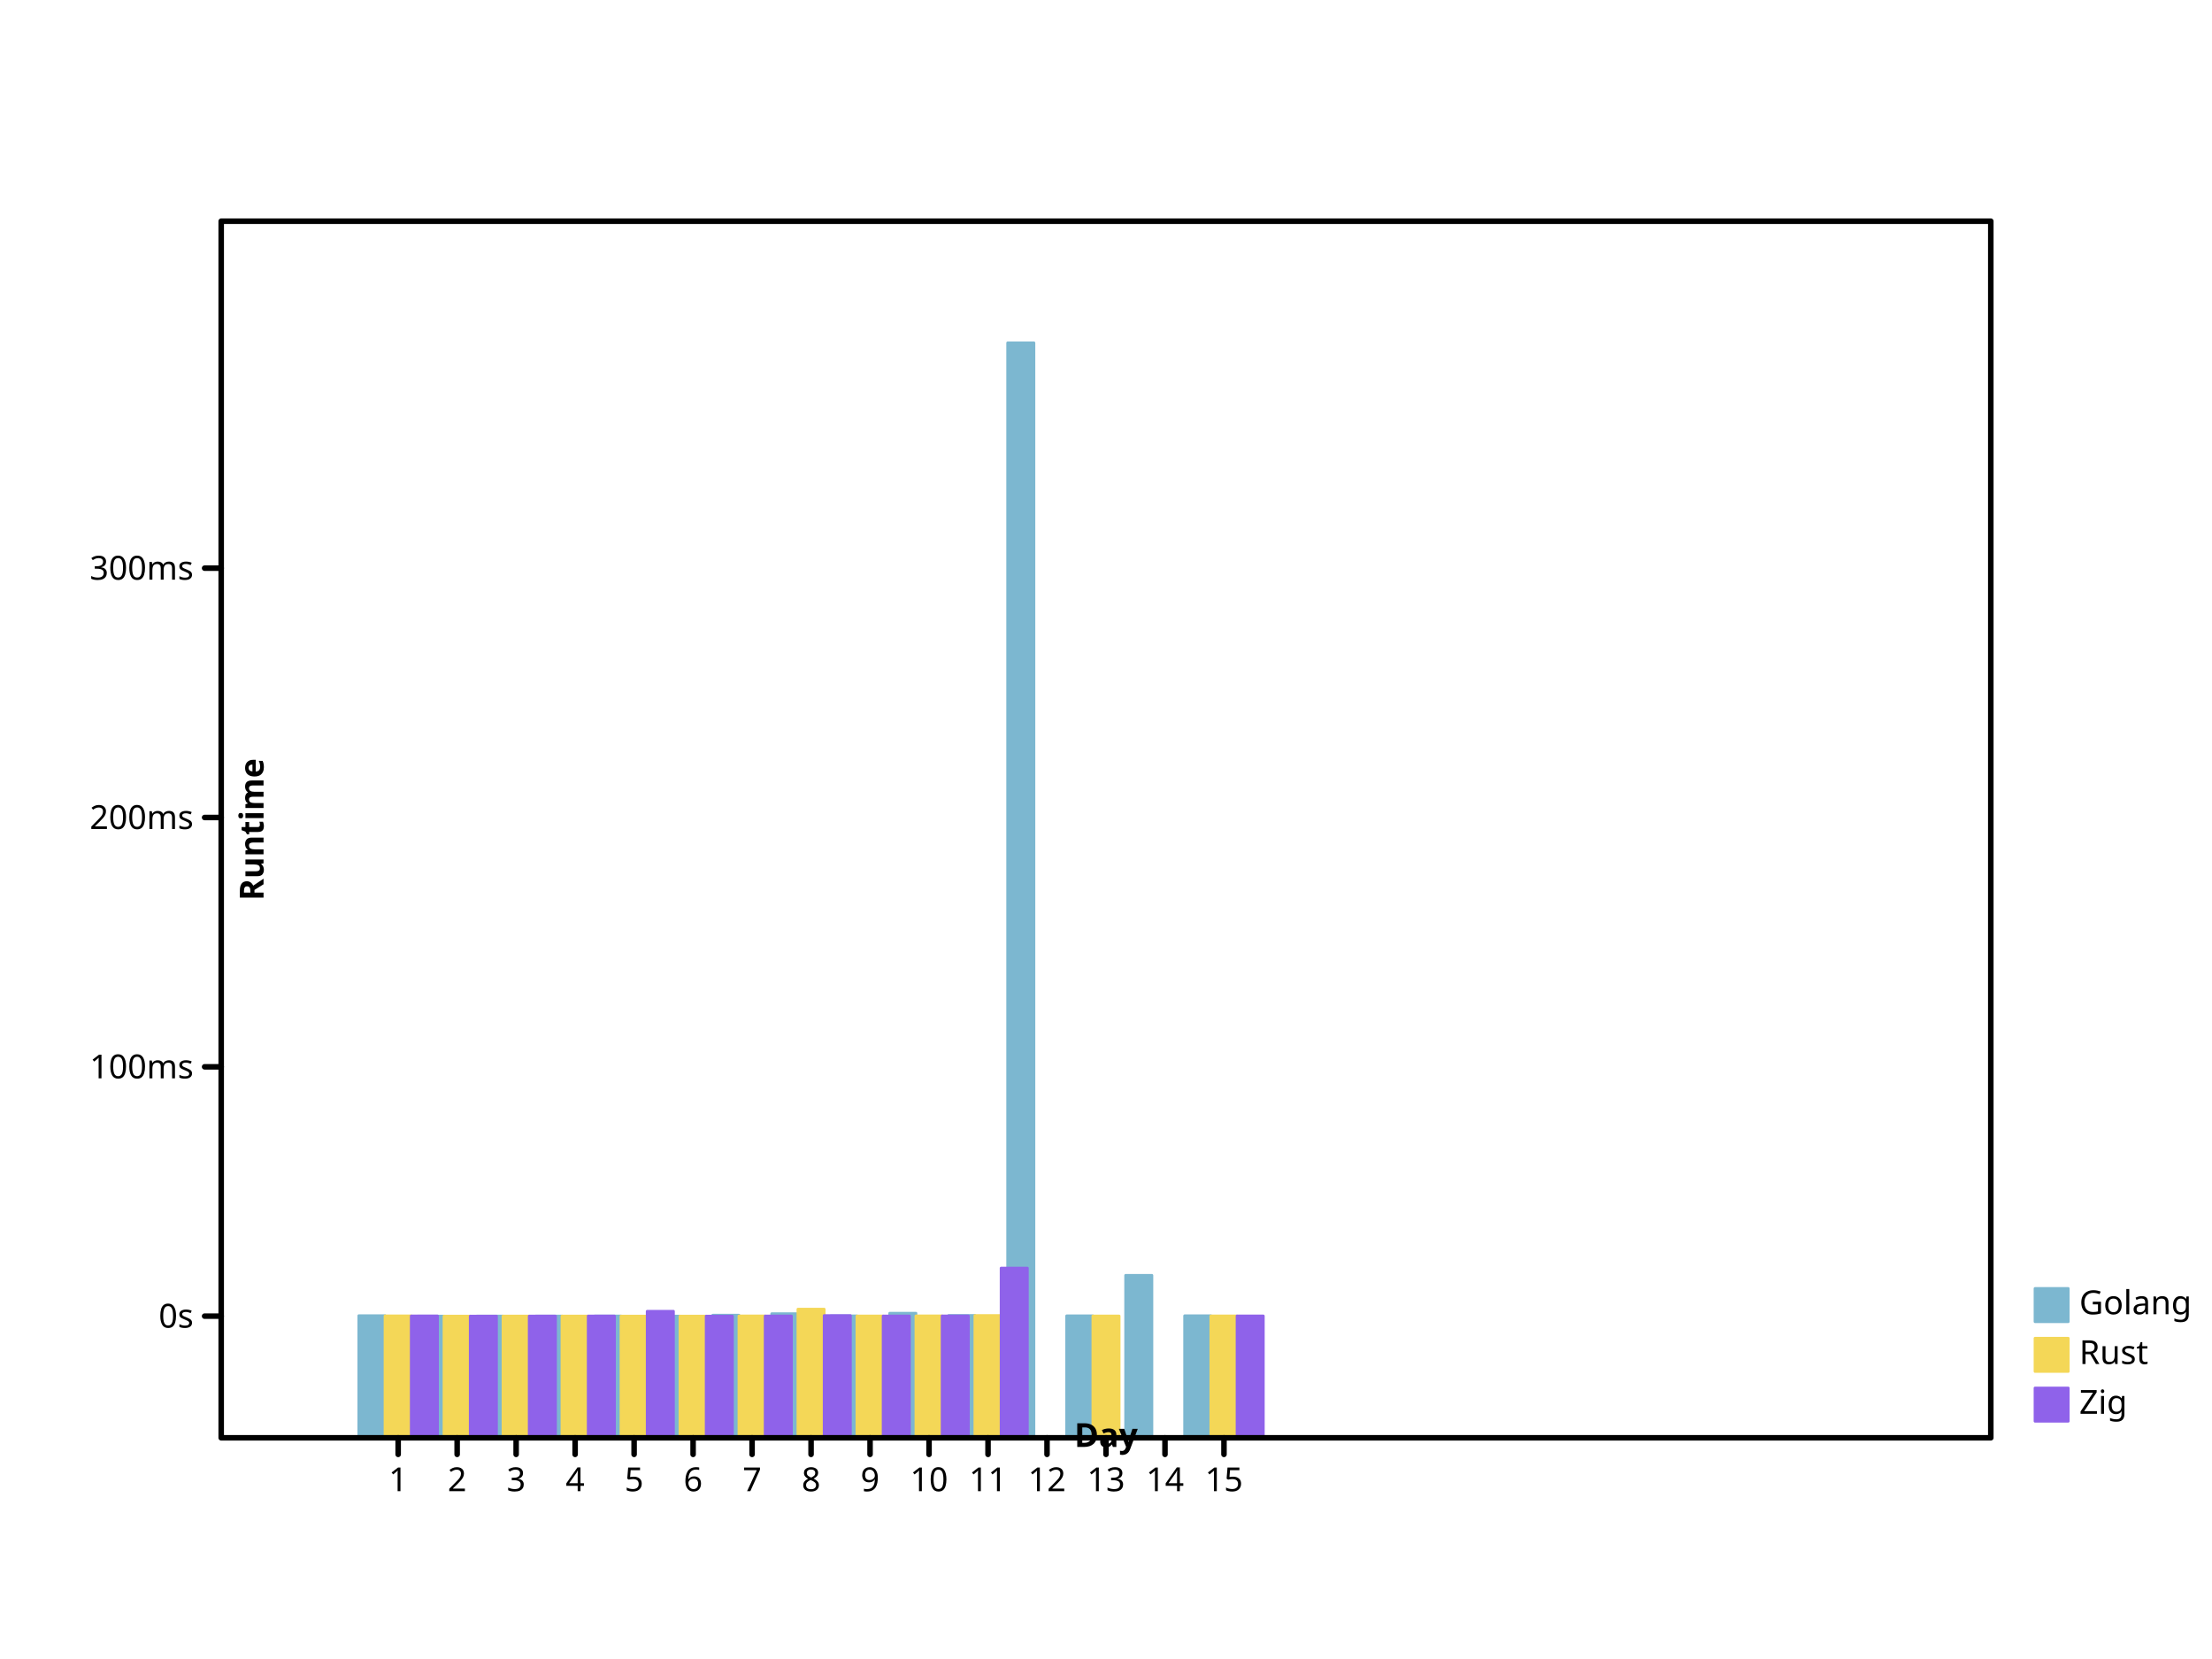
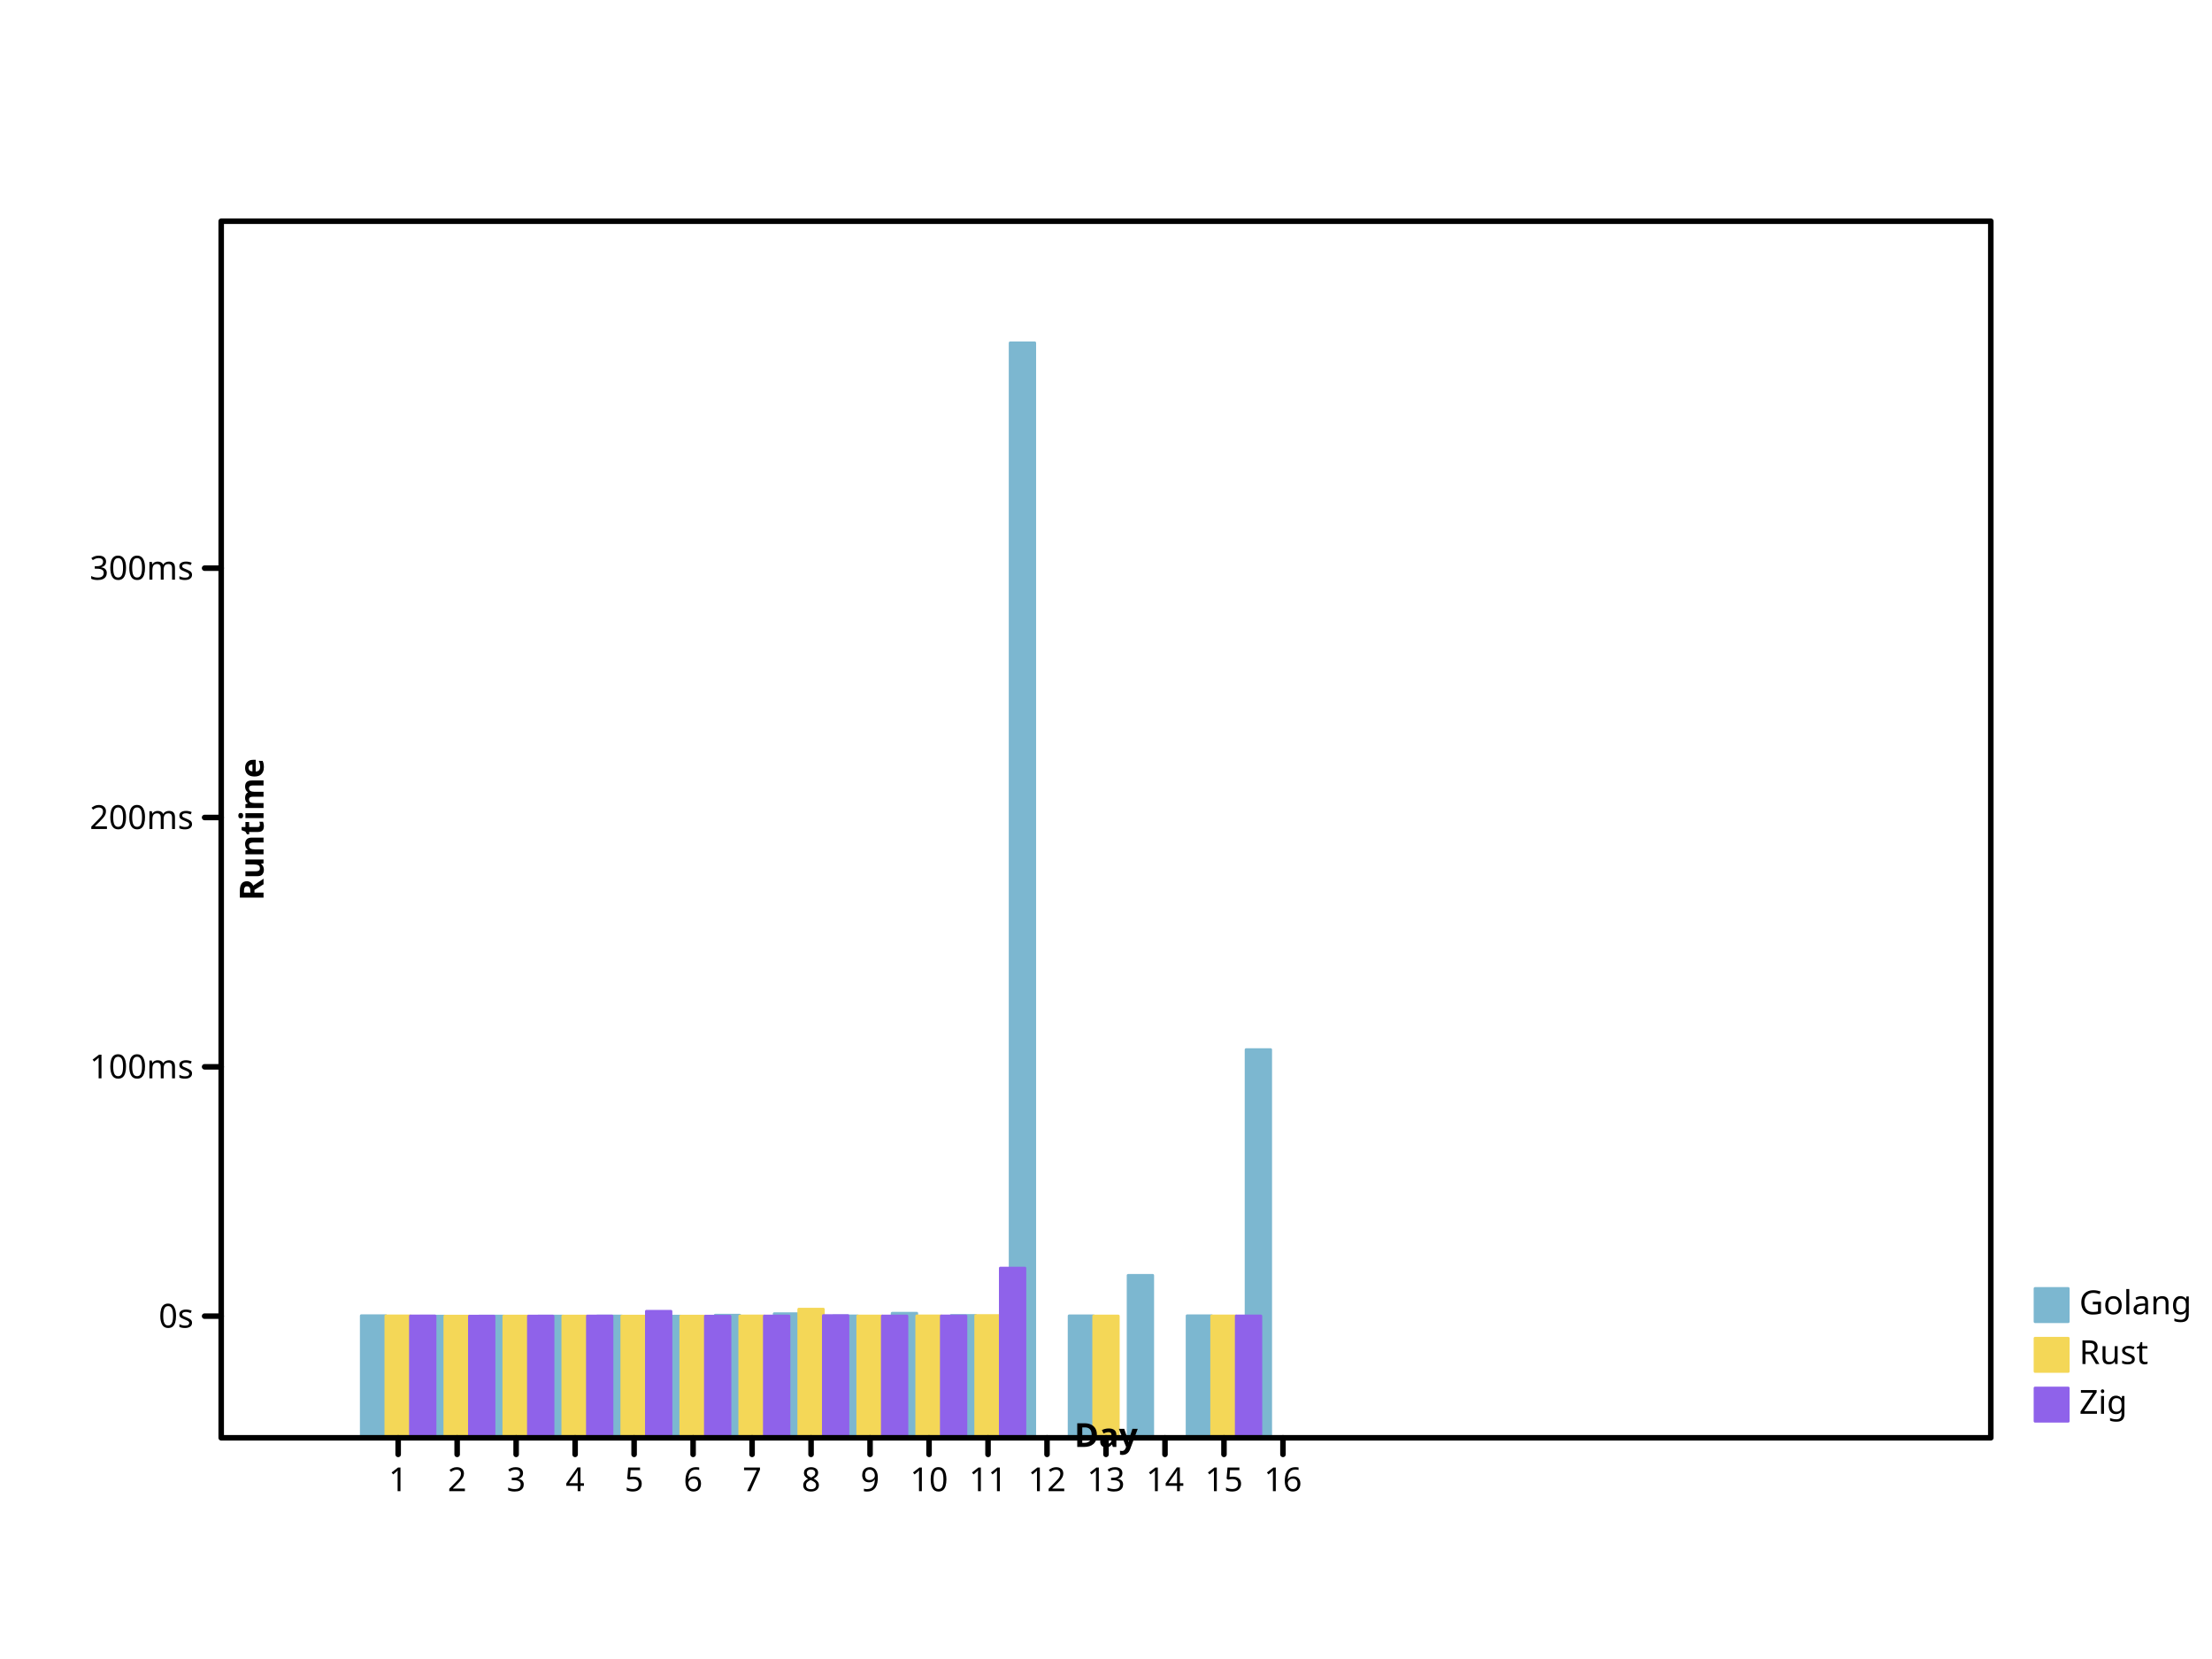
- <svg xmlns="http://www.w3.org/2000/svg" height="600" viewbox="0 0 800 600" preserveAspectRatio="xMidYMid meet" width="800">
+ <svg xmlns="http://www.w3.org/2000/svg" preserveAspectRatio="xMidYMid meet" width="800" height="600" viewbox="0 0 800 600">
  <defs>
-     <marker refX="5" refY="5" markerUnits="userSpaceOnUse" markerWidth="2%" markerHeight="2%" id="circle" viewBox="0 0 10 10 ">
-       <circle cy="5" r="3" fill="none" stroke="black" cx="5" />
+     <marker viewBox="0 0 10 10 " refX="5" refY="5" markerUnits="userSpaceOnUse" markerWidth="2%" markerHeight="2%" id="circle">
+       <circle cx="5" cy="5" r="3" fill="none" stroke="black" />
    </marker>
-     <marker markerWidth="2%" markerHeight="2%" id="filled-circle" viewBox="0 0 10 10 " refX="5" refY="5" markerUnits="userSpaceOnUse">
-       <circle cx="5" cy="5" r="3" fill="black" stroke="none" />
+     <marker markerUnits="userSpaceOnUse" markerWidth="2%" markerHeight="2%" id="filled-circle" viewBox="0 0 10 10 " refX="5" refY="5">
+       <circle cy="5" r="3" fill="black" stroke="none" cx="5" />
    </marker>
-     <marker id="square" viewBox="0 0 10 10 " refX="5" refY="5" markerUnits="userSpaceOnUse" markerWidth="2%" markerHeight="2%">
-       <rect height="6" fill="none" stroke="black" x="2" y="2" width="6" />
+     <marker markerWidth="2%" markerHeight="2%" id="square" viewBox="0 0 10 10 " refX="5" refY="5" markerUnits="userSpaceOnUse">
+       <rect width="6" height="6" fill="none" stroke="black" x="2" y="2" />
    </marker>
-     <marker id="filled-square" viewBox="0 0 10 10 " refX="5" refY="5" markerUnits="userSpaceOnUse" markerWidth="2%" markerHeight="2%">
+     <marker markerUnits="userSpaceOnUse" markerWidth="2%" markerHeight="2%" id="filled-square" viewBox="0 0 10 10 " refX="5" refY="5">
      <rect y="2" width="6" height="6" fill="black" stroke="none" x="2" />
    </marker>
  </defs>
  <g stroke-width="1px" stroke-linecap="round" stroke-linejoin="round" transform="translate(80 520 )scale(1 -1 )" fill="hsl(198, 47%, 65%)" stroke="hsl(198, 47%, 65%)">
-     <rect width="9.481481e+00" height="4.416107e+01" vector-effect="non-scaling-stroke" x="4.977778e+01" y="0" />
-     <rect x="7.111111e+01" y="0" width="9.481481e+00" height="4.400552e+01" vector-effect="non-scaling-stroke" />
-     <rect height="4.402370e+01" vector-effect="non-scaling-stroke" x="9.244444e+01" y="0" width="9.481481e+00" />
-     <rect height="4.403046e+01" vector-effect="non-scaling-stroke" x="1.137778e+02" y="0" width="9.481481e+00" />
-     <rect y="0" width="9.481481e+00" height="4.404900e+01" vector-effect="non-scaling-stroke" x="1.351111e+02" />
-     <rect x="1.564444e+02" y="0" width="9.481481e+00" height="4.400013e+01" vector-effect="non-scaling-stroke" />
-     <rect vector-effect="non-scaling-stroke" x="1.777778e+02" y="0" width="9.481481e+00" height="4.433411e+01" />
-     <rect vector-effect="non-scaling-stroke" x="1.991111e+02" y="0" width="9.481481e+00" height="4.488021e+01" />
-     <rect y="0" width="9.481481e+00" height="4.407871e+01" vector-effect="non-scaling-stroke" x="2.204444e+02" />
-     <rect width="9.481481e+00" height="4.504864e+01" vector-effect="non-scaling-stroke" x="2.417778e+02" y="0" />
-     <rect vector-effect="non-scaling-stroke" x="2.631111e+02" y="0" width="9.481481e+00" height="4.424140e+01" />
-     <rect vector-effect="non-scaling-stroke" x="2.844444e+02" y="0" width="9.481481e+00" height="396" />
-     <rect vector-effect="non-scaling-stroke" x="3.057778e+02" y="0" width="9.481481e+00" height="4.410024e+01" />
-     <rect height="5.874573e+01" vector-effect="non-scaling-stroke" x="3.271111e+02" y="0" width="9.481481e+00" />
-     <rect width="9.481481e+00" height="4.412710e+01" vector-effect="non-scaling-stroke" x="3.484444e+02" y="0" />
+     <rect vector-effect="non-scaling-stroke" x="5.066667e+01" y="0" width="8.888889e+00" height="4.416107e+01" />
+     <rect height="4.400552e+01" vector-effect="non-scaling-stroke" x="72" y="0" width="8.888889e+00" />
+     <rect width="8.888889e+00" height="4.402370e+01" vector-effect="non-scaling-stroke" x="9.333333e+01" y="0" />
+     <rect y="0" width="8.888889e+00" height="4.403046e+01" vector-effect="non-scaling-stroke" x="1.146667e+02" />
+     <rect vector-effect="non-scaling-stroke" x="1.360000e+02" y="0" width="8.888889e+00" height="4.404900e+01" />
+     <rect vector-effect="non-scaling-stroke" x="1.573333e+02" y="0" width="8.888889e+00" height="4.400013e+01" />
+     <rect height="4.433411e+01" vector-effect="non-scaling-stroke" x="1.786667e+02" y="0" width="8.888889e+00" />
+     <rect height="4.488021e+01" vector-effect="non-scaling-stroke" x="200" y="0" width="8.888889e+00" />
+     <rect vector-effect="non-scaling-stroke" x="2.213333e+02" y="0" width="8.888889e+00" height="4.407871e+01" />
+     <rect width="8.888889e+00" height="4.504864e+01" vector-effect="non-scaling-stroke" x="2.426667e+02" y="0" />
+     <rect width="8.888889e+00" height="4.424140e+01" vector-effect="non-scaling-stroke" x="264" y="0" />
+     <rect vector-effect="non-scaling-stroke" x="2.853333e+02" y="0" width="8.888889e+00" height="396" />
+     <rect height="4.410024e+01" vector-effect="non-scaling-stroke" x="3.066667e+02" y="0" width="8.888889e+00" />
+     <rect width="8.888889e+00" height="5.874573e+01" vector-effect="non-scaling-stroke" x="3.280000e+02" y="0" />
+     <rect y="0" width="8.888889e+00" height="4.412710e+01" vector-effect="non-scaling-stroke" x="3.493333e+02" />
+     <rect y="0" width="8.888889e+00" height="1.403821e+02" vector-effect="non-scaling-stroke" x="3.706667e+02" />
  </g>
-   <g stroke-linejoin="round" transform="translate(80 520 )scale(1 -1 )" fill="hsl(49, 88%, 65%)" stroke="hsl(49, 88%, 65%)" stroke-width="1px" stroke-linecap="round">
-     <rect x="5.925926e+01" y="0" width="9.481481e+00" height="4.408368e+01" vector-effect="non-scaling-stroke" />
-     <rect height="4.400216e+01" vector-effect="non-scaling-stroke" x="8.059259e+01" y="0" width="9.481481e+00" />
-     <rect height="4.401564e+01" vector-effect="non-scaling-stroke" x="1.019259e+02" y="0" width="9.481481e+00" />
-     <rect y="0" width="9.481481e+00" height="4.401708e+01" vector-effect="non-scaling-stroke" x="1.232593e+02" />
-     <rect vector-effect="non-scaling-stroke" x="1.445926e+02" y="0" width="9.481481e+00" height="4.400997e+01" />
-     <rect y="0" width="9.481481e+00" height="4.400009e+01" vector-effect="non-scaling-stroke" x="1.659259e+02" />
-     <rect y="0" width="9.481481e+00" height="4.406173e+01" vector-effect="non-scaling-stroke" x="1.872593e+02" />
-     <rect height="4.651565e+01" vector-effect="non-scaling-stroke" x="2.085926e+02" y="0" width="9.481481e+00" />
-     <rect x="2.299259e+02" y="0" width="9.481481e+00" height="4.404421e+01" vector-effect="non-scaling-stroke" />
-     <rect vector-effect="non-scaling-stroke" x="2.512593e+02" y="0" width="9.481481e+00" height="4.407725e+01" />
-     <rect height="4.422258e+01" vector-effect="non-scaling-stroke" x="2.725926e+02" y="0" width="9.481481e+00" />
-     <rect height="4.404709e+01" vector-effect="non-scaling-stroke" x="3.152593e+02" y="0" width="9.481481e+00" />
-     <rect vector-effect="non-scaling-stroke" x="3.579259e+02" y="0" width="9.481481e+00" height="4.405882e+01" />
+   <g transform="translate(80 520 )scale(1 -1 )" fill="hsl(49, 88%, 65%)" stroke="hsl(49, 88%, 65%)" stroke-width="1px" stroke-linecap="round" stroke-linejoin="round">
+     <rect y="0" width="8.888889e+00" height="4.408368e+01" vector-effect="non-scaling-stroke" x="5.955556e+01" />
+     <rect width="8.888889e+00" height="4.400216e+01" vector-effect="non-scaling-stroke" x="8.088889e+01" y="0" />
+     <rect x="1.022222e+02" y="0" width="8.888889e+00" height="4.401564e+01" vector-effect="non-scaling-stroke" />
+     <rect height="4.401708e+01" vector-effect="non-scaling-stroke" x="1.235556e+02" y="0" width="8.888889e+00" />
+     <rect vector-effect="non-scaling-stroke" x="1.448889e+02" y="0" width="8.888889e+00" height="4.400997e+01" />
+     <rect x="1.662222e+02" y="0" width="8.888889e+00" height="4.400009e+01" vector-effect="non-scaling-stroke" />
+     <rect height="4.406173e+01" vector-effect="non-scaling-stroke" x="1.875556e+02" y="0" width="8.888889e+00" />
+     <rect height="4.651565e+01" vector-effect="non-scaling-stroke" x="2.088889e+02" y="0" width="8.888889e+00" />
+     <rect vector-effect="non-scaling-stroke" x="2.302222e+02" y="0" width="8.888889e+00" height="4.404421e+01" />
+     <rect height="4.407725e+01" vector-effect="non-scaling-stroke" x="2.515556e+02" y="0" width="8.888889e+00" />
+     <rect width="8.888889e+00" height="4.422258e+01" vector-effect="non-scaling-stroke" x="2.728889e+02" y="0" />
+     <rect vector-effect="non-scaling-stroke" x="3.155556e+02" y="0" width="8.888889e+00" height="4.404709e+01" />
+     <rect y="0" width="8.888889e+00" height="4.405882e+01" vector-effect="non-scaling-stroke" x="3.582222e+02" />
  </g>
-   <g stroke-width="1px" stroke-linecap="round" stroke-linejoin="round" transform="translate(80 520 )scale(1 -1 )" fill="hsl(260, 76%, 65%)" stroke="hsl(260, 76%, 65%)">
-     <rect vector-effect="non-scaling-stroke" x="6.874074e+01" y="0" width="9.481481e+00" height="4.406687e+01" />
-     <rect height="4.400234e+01" vector-effect="non-scaling-stroke" x="9.007407e+01" y="0" width="9.481481e+00" />
-     <rect x="1.114074e+02" y="0" width="9.481481e+00" height="4.401242e+01" vector-effect="non-scaling-stroke" />
-     <rect height="4.404748e+01" vector-effect="non-scaling-stroke" x="1.327407e+02" y="0" width="9.481481e+00" />
-     <rect height="4.575806e+01" vector-effect="non-scaling-stroke" x="1.540741e+02" y="0" width="9.481481e+00" />
-     <rect width="9.481481e+00" height="4.400008e+01" vector-effect="non-scaling-stroke" x="1.754074e+02" y="0" />
-     <rect vector-effect="non-scaling-stroke" x="1.967407e+02" y="0" width="9.481481e+00" height="4.403908e+01" />
-     <rect height="4.419846e+01" vector-effect="non-scaling-stroke" x="2.180741e+02" y="0" width="9.481481e+00" />
-     <rect x="2.394074e+02" y="0" width="9.481481e+00" height="4.404643e+01" vector-effect="non-scaling-stroke" />
-     <rect height="4.407512e+01" vector-effect="non-scaling-stroke" x="2.607407e+02" y="0" width="9.481481e+00" />
-     <rect y="0" width="9.481481e+00" height="6.137333e+01" vector-effect="non-scaling-stroke" x="2.820741e+02" />
-     <rect width="9.481481e+00" height="4.406787e+01" vector-effect="non-scaling-stroke" x="3.674074e+02" y="0" />
+   <g stroke="hsl(260, 76%, 65%)" stroke-width="1px" stroke-linecap="round" stroke-linejoin="round" transform="translate(80 520 )scale(1 -1 )" fill="hsl(260, 76%, 65%)">
+     <rect y="0" width="8.888889e+00" height="4.406687e+01" vector-effect="non-scaling-stroke" x="6.844444e+01" />
+     <rect y="0" width="8.888889e+00" height="4.400234e+01" vector-effect="non-scaling-stroke" x="8.977778e+01" />
+     <rect x="1.111111e+02" y="0" width="8.888889e+00" height="4.401242e+01" vector-effect="non-scaling-stroke" />
+     <rect width="8.888889e+00" height="4.404748e+01" vector-effect="non-scaling-stroke" x="1.324444e+02" y="0" />
+     <rect x="1.537778e+02" y="0" width="8.888889e+00" height="4.575806e+01" vector-effect="non-scaling-stroke" />
+     <rect x="1.751111e+02" y="0" width="8.888889e+00" height="4.400008e+01" vector-effect="non-scaling-stroke" />
+     <rect x="1.964444e+02" y="0" width="8.888889e+00" height="4.403908e+01" vector-effect="non-scaling-stroke" />
+     <rect x="2.177778e+02" y="0" width="8.888889e+00" height="4.419846e+01" vector-effect="non-scaling-stroke" />
+     <rect y="0" width="8.888889e+00" height="4.404643e+01" vector-effect="non-scaling-stroke" x="2.391111e+02" />
+     <rect vector-effect="non-scaling-stroke" x="2.604444e+02" y="0" width="8.888889e+00" height="4.407512e+01" />
+     <rect vector-effect="non-scaling-stroke" x="2.817778e+02" y="0" width="8.888889e+00" height="6.137333e+01" />
+     <rect y="0" width="8.888889e+00" height="4.406787e+01" vector-effect="non-scaling-stroke" x="3.671111e+02" />
  </g>
-   <g dominant-baseline="hanging" font-family="sans-serif" fill="hsl(198, 47%, 65%)" stroke="hsl(198, 47%, 65%)" font-weight="normal" font-style="normal" text-anchor="start" stroke-linejoin="round" stroke-width="1px" stroke-linecap="round" font-size="12px">
-     <rect x="736" y="466" width="12" height="12" vector-effect="non-scaling-stroke" />
-     <g fill="black" stroke="black">
-       <text vector-effect="non-scaling-stroke" x="752" y="466" dominant-baseline="hanging" stroke="none">Golang</text>
+   <g font-weight="normal" stroke-linecap="round" font-family="sans-serif" stroke-width="1px" font-style="normal" text-anchor="start" fill="hsl(198, 47%, 65%)" stroke="hsl(198, 47%, 65%)" font-size="12px" dominant-baseline="hanging" stroke-linejoin="round">
+     <rect width="12" height="12" vector-effect="non-scaling-stroke" x="736" y="466" />
+     <g stroke="black" fill="black">
+       <text dominant-baseline="hanging" stroke="none" vector-effect="non-scaling-stroke" x="752" y="466">Golang</text>
    </g>
-     <g fill="hsl(49, 88%, 65%)" stroke="hsl(49, 88%, 65%)" stroke-width="1px" font-size="12px" font-family="sans-serif" stroke-linecap="round" stroke-linejoin="round" font-style="normal" font-weight="normal" text-anchor="start" dominant-baseline="hanging">
+     <g font-family="sans-serif" dominant-baseline="hanging" font-weight="normal" text-anchor="start" stroke-linejoin="round" stroke-width="1px" stroke-linecap="round" font-size="12px" font-style="normal" fill="hsl(49, 88%, 65%)" stroke="hsl(49, 88%, 65%)">
      <rect vector-effect="non-scaling-stroke" x="736" y="484" width="12" height="12" />
      <g fill="black" stroke="black">
-         <text dominant-baseline="hanging" stroke="none" vector-effect="non-scaling-stroke" x="752" y="484">Rust</text>
+         <text vector-effect="non-scaling-stroke" x="752" y="484" dominant-baseline="hanging" stroke="none">Rust</text>
      </g>
-       <g font-size="12px" fill="hsl(260, 76%, 65%)" font-weight="normal" text-anchor="start" dominant-baseline="hanging" stroke-linejoin="round" font-family="sans-serif" stroke-linecap="round" stroke="hsl(260, 76%, 65%)" stroke-width="1px" font-style="normal">
+       <g text-anchor="start" stroke-linecap="round" font-family="sans-serif" dominant-baseline="hanging" fill="hsl(260, 76%, 65%)" stroke-width="1px" stroke-linejoin="round" font-weight="normal" font-size="12px" stroke="hsl(260, 76%, 65%)" font-style="normal">
        <rect height="12" vector-effect="non-scaling-stroke" x="736" y="502" width="12" />
        <g fill="black" stroke="black">
-           <text stroke="none" vector-effect="non-scaling-stroke" x="752" y="502" dominant-baseline="hanging">Zig</text>
-           <g font-size="12px" dominant-baseline="hanging" font-style="normal" font-weight="normal" text-anchor="start" stroke-linejoin="round" font-family="sans-serif" stroke-linecap="round" fill="none" stroke-width="2px">
-             <rect height="440" vector-effect="non-scaling-stroke" x="80" y="80" width="640" />
+           <text y="502" dominant-baseline="hanging" stroke="none" vector-effect="non-scaling-stroke" x="752">Zig</text>
+           <g stroke-linejoin="round" text-anchor="start" font-style="normal" stroke-linecap="round" font-family="sans-serif" dominant-baseline="hanging" font-size="12px" stroke-width="2px" font-weight="normal" fill="none">
+             <rect y="80" width="640" height="440" vector-effect="non-scaling-stroke" x="80" />
          </g>
-           <g text-anchor="start" stroke-linejoin="round" stroke="black" fill="none" transform="translate(80 520 )scale(1 -1 )" font-family="sans-serif" font-style="normal" font-weight="normal" dominant-baseline="hanging" stroke-width="2px" stroke-linecap="round" font-size="12px">
-             <path vector-effect="non-scaling-stroke" d="M64,0 L64,-6 M8.533333e+01,0 L8.533333e+01,-6 M1.066667e+02,0 L1.066667e+02,-6 M128,0 L128,-6 M1.493333e+02,0 L1.493333e+02,-6 M1.706667e+02,0 L1.706667e+02,-6 M192,0 L192,-6 M2.133333e+02,0 L2.133333e+02,-6 M2.346667e+02,0 L2.346667e+02,-6 M256,0 L256,-6 M2.773333e+02,0 L2.773333e+02,-6 M2.986667e+02,0 L2.986667e+02,-6 M320,0 L320,-6 M3.413333e+02,0 L3.413333e+02,-6 M3.626667e+02,0 L3.626667e+02,-6 " />
+           <g transform="translate(80 520 )scale(1 -1 )" stroke-linecap="round" font-style="normal" font-size="12px" dominant-baseline="hanging" stroke="black" stroke-width="2px" stroke-linejoin="round" font-weight="normal" text-anchor="start" fill="none" font-family="sans-serif">
+             <path vector-effect="non-scaling-stroke" d="M64,0 L64,-6 M8.533333e+01,0 L8.533333e+01,-6 M1.066667e+02,0 L1.066667e+02,-6 M128,0 L128,-6 M1.493333e+02,0 L1.493333e+02,-6 M1.706667e+02,0 L1.706667e+02,-6 M192,0 L192,-6 M2.133333e+02,0 L2.133333e+02,-6 M2.346667e+02,0 L2.346667e+02,-6 M256,0 L256,-6 M2.773333e+02,0 L2.773333e+02,-6 M2.986667e+02,0 L2.986667e+02,-6 M320,0 L320,-6 M3.413333e+02,0 L3.413333e+02,-6 M3.626667e+02,0 L3.626667e+02,-6 M384,0 L384,-6 " />
          </g>
-           <g font-style="normal" transform="translate(80 520 )scale(1 1 )" font-weight="normal" text-anchor="middle" font-family="sans-serif" font-size="12px" fill="black" stroke="black" stroke-width="2px" dominant-baseline="hanging" stroke-linejoin="round" stroke-linecap="round">
-             <text dominant-baseline="hanging" stroke="none" vector-effect="non-scaling-stroke" x="64" y="10">1</text>
+           <g text-anchor="middle" fill="black" stroke-linecap="round" font-family="sans-serif" font-size="12px" stroke="black" stroke-width="2px" stroke-linejoin="round" font-style="normal" dominant-baseline="hanging" transform="translate(80 520 )scale(1 1 )" font-weight="normal">
+             <text x="64" y="10" dominant-baseline="hanging" stroke="none" vector-effect="non-scaling-stroke">1</text>
            <text dominant-baseline="hanging" stroke="none" vector-effect="non-scaling-stroke" x="8.533333e+01" y="10">2</text>
-             <text stroke="none" vector-effect="non-scaling-stroke" x="1.066667e+02" y="10" dominant-baseline="hanging">3</text>
-             <text dominant-baseline="hanging" stroke="none" vector-effect="non-scaling-stroke" x="128" y="10">4</text>
-             <text dominant-baseline="hanging" stroke="none" vector-effect="non-scaling-stroke" x="1.493333e+02" y="10">5</text>
+             <text vector-effect="non-scaling-stroke" x="1.066667e+02" y="10" dominant-baseline="hanging" stroke="none">3</text>
+             <text stroke="none" vector-effect="non-scaling-stroke" x="128" y="10" dominant-baseline="hanging">4</text>
+             <text stroke="none" vector-effect="non-scaling-stroke" x="1.493333e+02" y="10" dominant-baseline="hanging">5</text>
            <text stroke="none" vector-effect="non-scaling-stroke" x="1.706667e+02" y="10" dominant-baseline="hanging">6</text>
            <text dominant-baseline="hanging" stroke="none" vector-effect="non-scaling-stroke" x="192" y="10">7</text>
-             <text dominant-baseline="hanging" stroke="none" vector-effect="non-scaling-stroke" x="2.133333e+02" y="10">8</text>
-             <text y="10" dominant-baseline="hanging" stroke="none" vector-effect="non-scaling-stroke" x="2.346667e+02">9</text>
-             <text stroke="none" vector-effect="non-scaling-stroke" x="256" y="10" dominant-baseline="hanging">10</text>
+             <text stroke="none" vector-effect="non-scaling-stroke" x="2.133333e+02" y="10" dominant-baseline="hanging">8</text>
+             <text vector-effect="non-scaling-stroke" x="2.346667e+02" y="10" dominant-baseline="hanging" stroke="none">9</text>
+             <text vector-effect="non-scaling-stroke" x="256" y="10" dominant-baseline="hanging" stroke="none">10</text>
            <text y="10" dominant-baseline="hanging" stroke="none" vector-effect="non-scaling-stroke" x="2.773333e+02">11</text>
            <text vector-effect="non-scaling-stroke" x="2.986667e+02" y="10" dominant-baseline="hanging" stroke="none">12</text>
            <text dominant-baseline="hanging" stroke="none" vector-effect="non-scaling-stroke" x="320" y="10">13</text>
-             <text vector-effect="non-scaling-stroke" x="3.413333e+02" y="10" dominant-baseline="hanging" stroke="none">14</text>
+             <text x="3.413333e+02" y="10" dominant-baseline="hanging" stroke="none" vector-effect="non-scaling-stroke">14</text>
            <text vector-effect="non-scaling-stroke" x="3.626667e+02" y="10" dominant-baseline="hanging" stroke="none">15</text>
+             <text x="384" y="10" dominant-baseline="hanging" stroke="none" vector-effect="non-scaling-stroke">16</text>
          </g>
-           <g stroke-linejoin="round" stroke-linecap="round" transform="translate(80 520 )scale(1 1 )rotate(0 0 0 )" text-anchor="middle" dominant-baseline="baseline" font-style="normal" font-weight="bold" font-family="sans-serif" stroke-width="2px" font-size="12px" fill="black" stroke="black">
-             <text dominant-baseline="baseline" stroke="none" vector-effect="non-scaling-stroke" x="320" y="-6">Day</text>
+           <g fill="black" font-size="12px" stroke-linecap="round" font-family="sans-serif" font-style="normal" font-weight="bold" text-anchor="middle" dominant-baseline="baseline" transform="translate(80 520 )scale(1 1 )rotate(0 0 0 )" stroke-width="2px" stroke-linejoin="round" stroke="black">
+             <text stroke="none" vector-effect="non-scaling-stroke" x="320" y="-6" dominant-baseline="baseline">Day</text>
          </g>
-           <g fill="black" stroke-width="2px" stroke-linecap="round" stroke-linejoin="round" font-family="sans-serif" font-style="normal" font-weight="bold" text-anchor="middle" stroke="black" font-size="12px" transform="translate(80 520 )scale(1 -1 )" dominant-baseline="baseline">
+           <g font-style="normal" text-anchor="middle" stroke-linecap="round" font-size="12px" stroke-linejoin="round" stroke="black" stroke-width="2px" font-weight="bold" font-family="sans-serif" dominant-baseline="baseline" transform="translate(80 520 )scale(1 -1 )" fill="black">
            <path vector-effect="non-scaling-stroke" d="M0,44 L-6,44 M0,1.341724e+02 L-6,1.341724e+02 M0,2.243448e+02 L-6,2.243448e+02 M0,3.145172e+02 L-6,3.145172e+02 " />
          </g>
-           <g transform="translate(80 520 )scale(1 1 )" fill="black" stroke="black" stroke-width="2px" text-anchor="end" dominant-baseline="middle" stroke-linecap="round" font-style="normal" font-size="12px" font-weight="normal" stroke-linejoin="round" font-family="sans-serif">
-             <text vector-effect="non-scaling-stroke" x="-10" y="-44" dominant-baseline="middle" stroke="none">0s</text>
-             <text y="-1.341724e+02" dominant-baseline="middle" stroke="none" vector-effect="non-scaling-stroke" x="-10">100ms</text>
-             <text dominant-baseline="middle" stroke="none" vector-effect="non-scaling-stroke" x="-10" y="-2.243448e+02">200ms</text>
+           <g font-style="normal" font-weight="normal" text-anchor="end" font-family="sans-serif" dominant-baseline="middle" stroke-linecap="round" stroke="black" stroke-width="2px" stroke-linejoin="round" fill="black" font-size="12px" transform="translate(80 520 )scale(1 1 )">
+             <text dominant-baseline="middle" stroke="none" vector-effect="non-scaling-stroke" x="-10" y="-44">0s</text>
+             <text dominant-baseline="middle" stroke="none" vector-effect="non-scaling-stroke" x="-10" y="-1.341724e+02">100ms</text>
+             <text stroke="none" vector-effect="non-scaling-stroke" x="-10" y="-2.243448e+02" dominant-baseline="middle">200ms</text>
            <text x="-10" y="-3.145172e+02" dominant-baseline="middle" stroke="none" vector-effect="non-scaling-stroke">300ms</text>
          </g>
-           <g font-family="sans-serif" stroke="black" stroke-linecap="round" transform="translate(80 520 )scale(1 1 )rotate(-90 0 0 )" fill="black" font-style="normal" font-weight="bold" text-anchor="middle" dominant-baseline="hanging" stroke-width="2px" font-size="12px" stroke-linejoin="round">
-             <text dominant-baseline="hanging" stroke="none" vector-effect="non-scaling-stroke" x="220" y="6">Runtime</text>
+           <g font-family="sans-serif" font-size="12px" font-style="normal" font-weight="bold" dominant-baseline="hanging" transform="translate(80 520 )scale(1 1 )rotate(-90 0 0 )" stroke-width="2px" stroke-linecap="round" stroke-linejoin="round" text-anchor="middle" fill="black" stroke="black">
+             <text vector-effect="non-scaling-stroke" x="220" y="6" dominant-baseline="hanging" stroke="none">Runtime</text>
          </g>
        </g>
      </g>
    </g>
  </g>
</svg>
